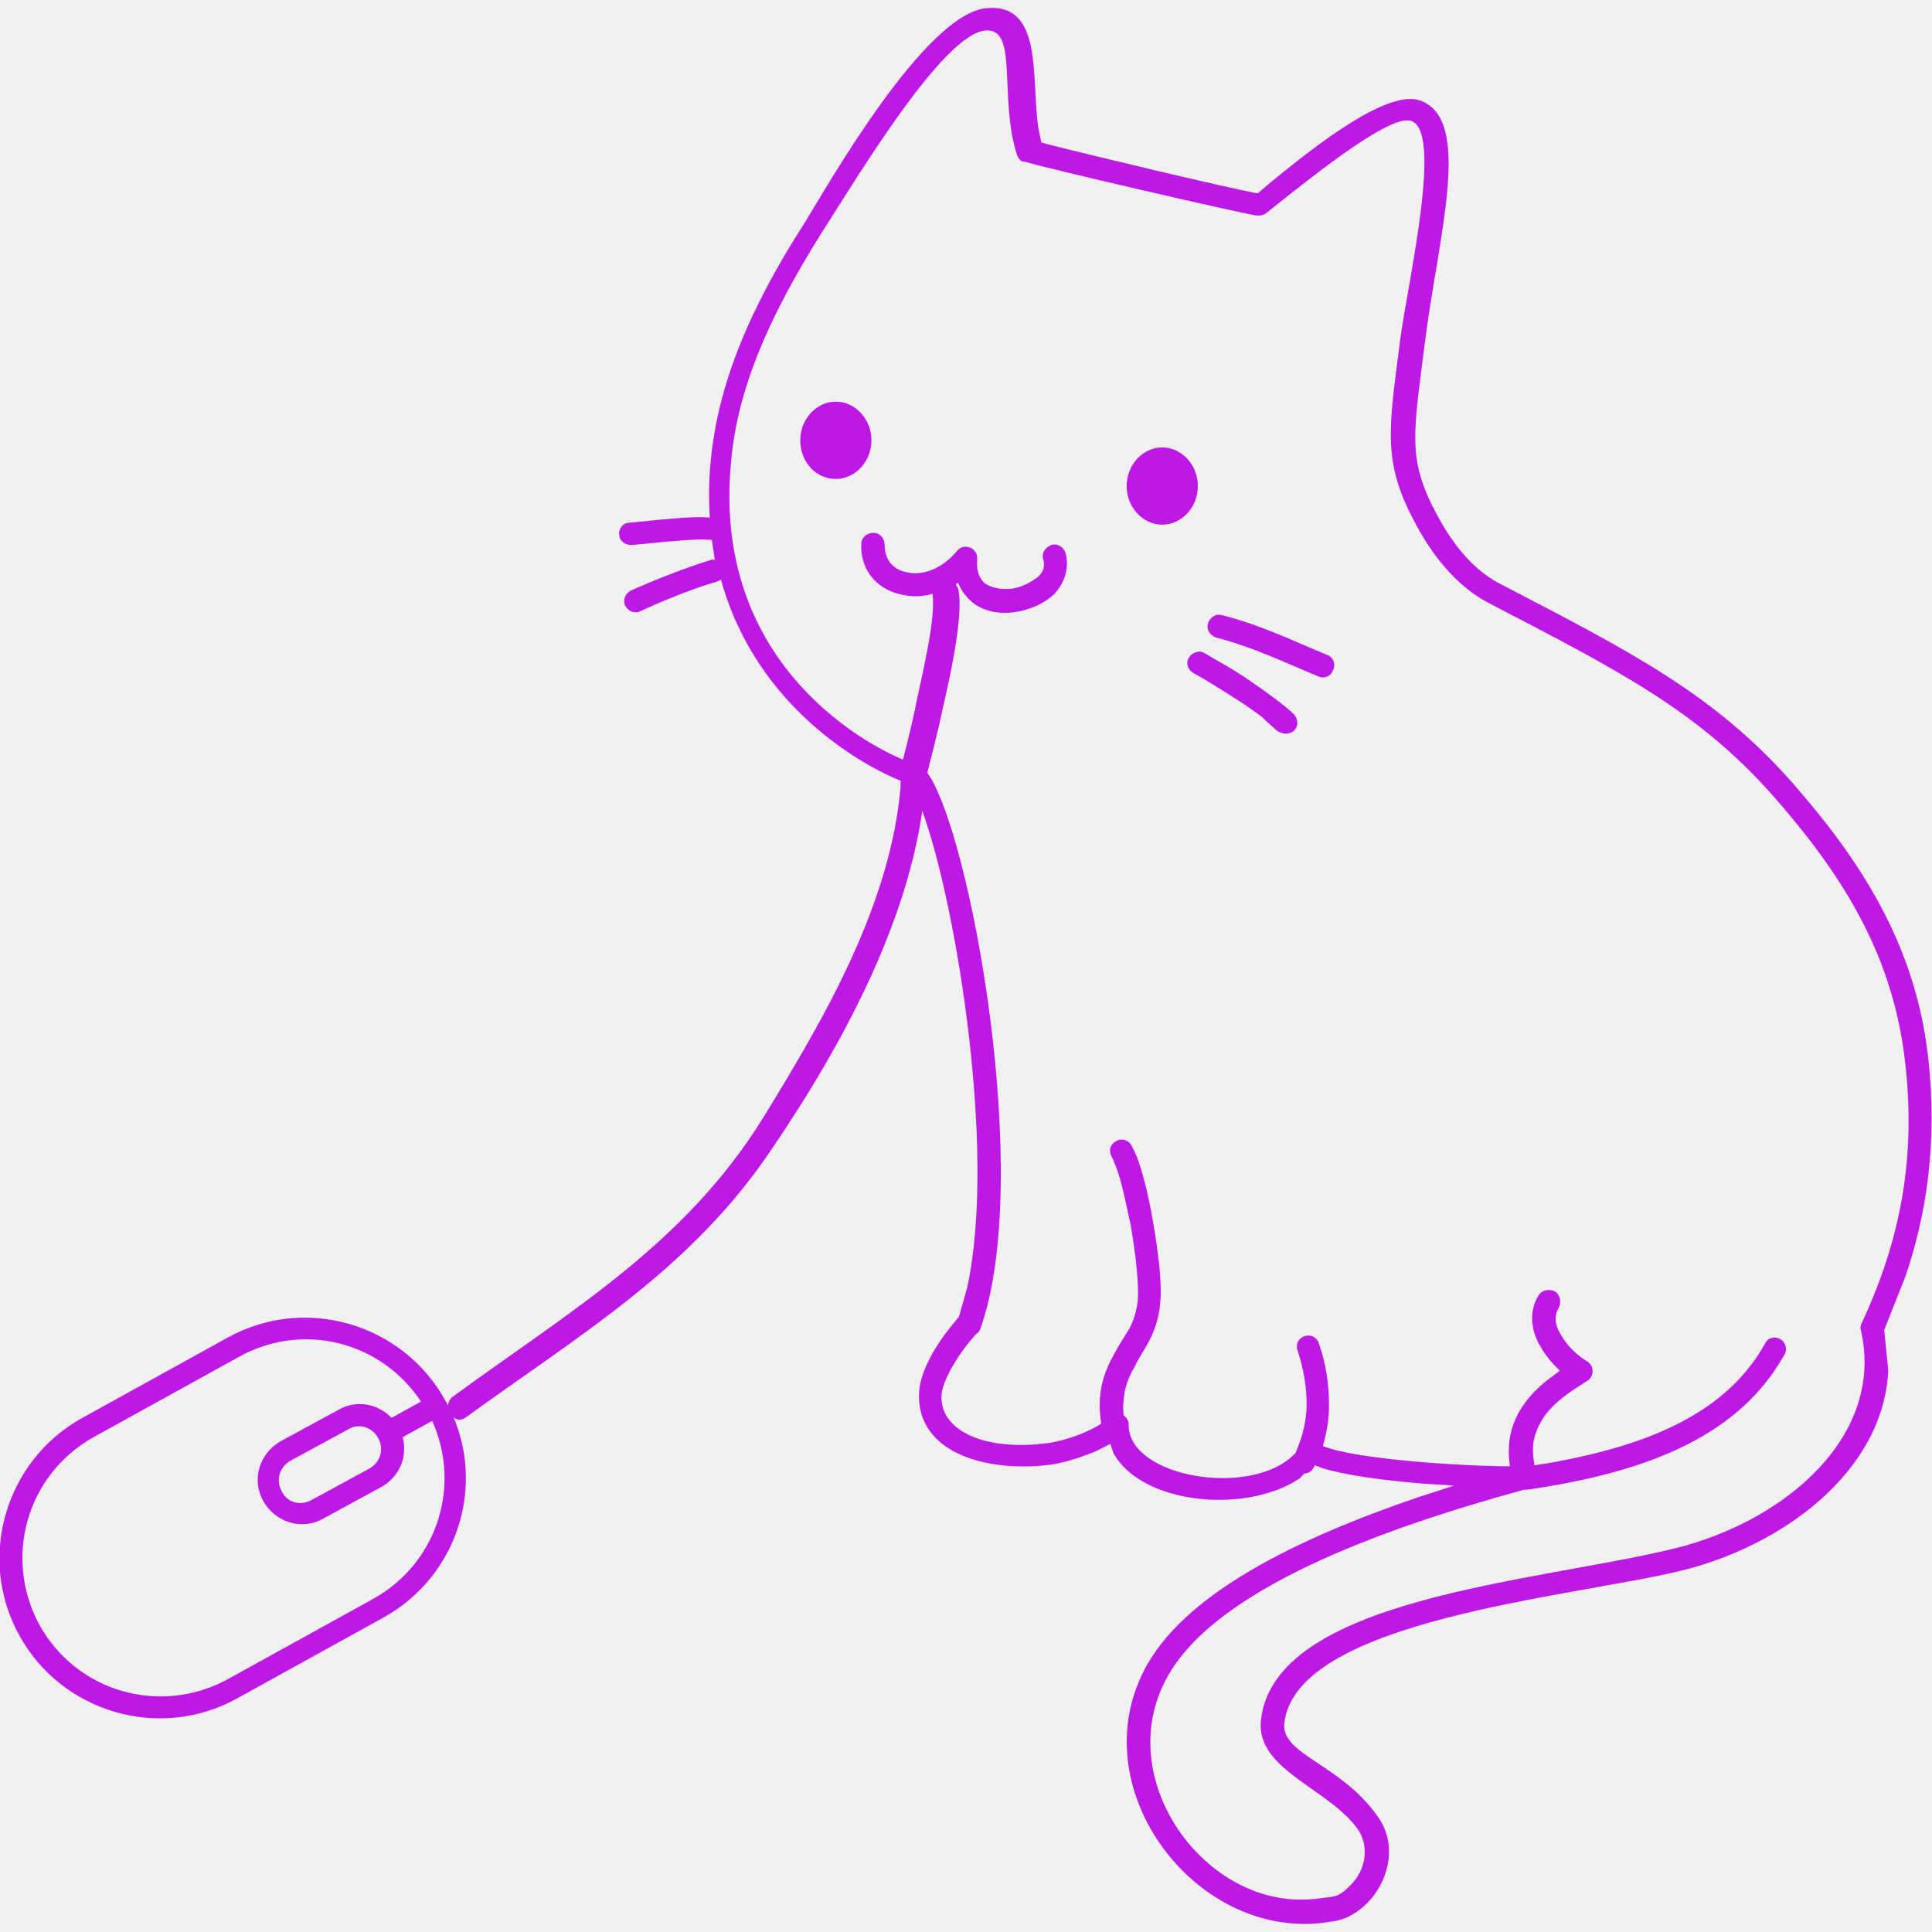
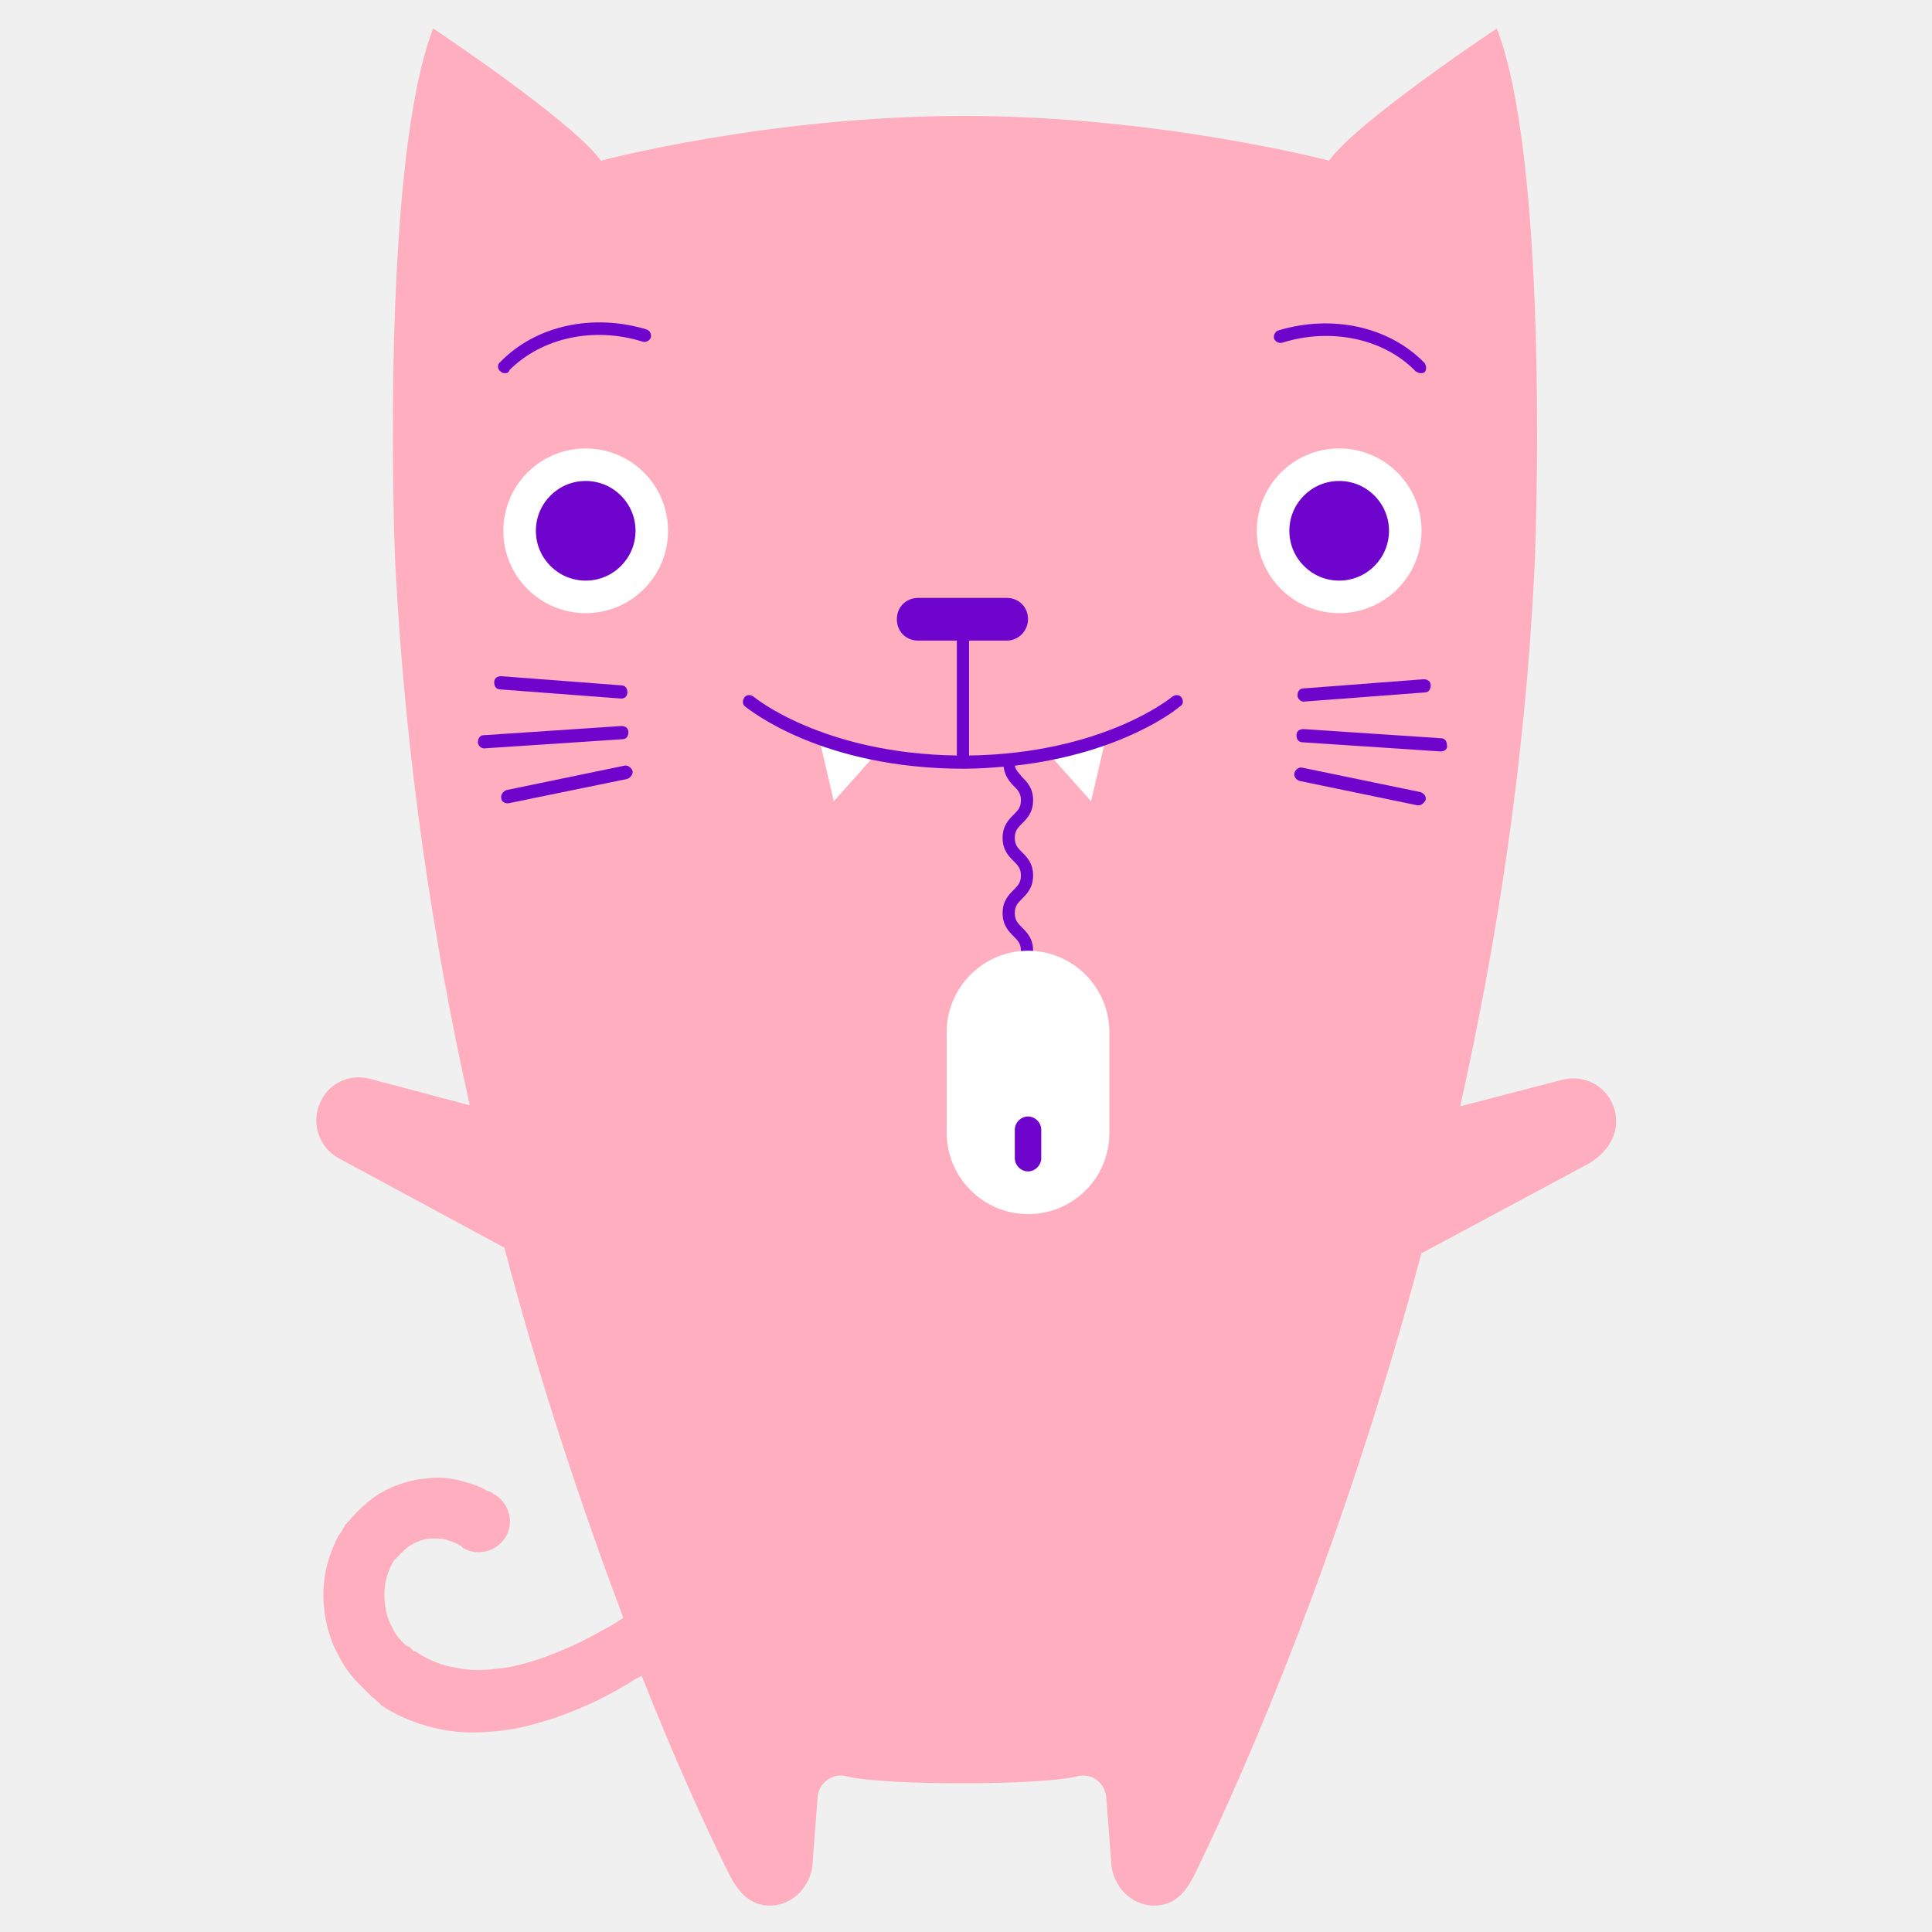
- <svg xmlns="http://www.w3.org/2000/svg" version="1.1" id="Layer_1" x="0px" y="0px" viewBox="-384 186 190 190" style="enable-background:new -384 186 190 190;" xml:space="preserve">
+ <svg xmlns="http://www.w3.org/2000/svg" version="1.1" id="Layer_1" x="0px" y="0px" viewBox="-416 290 190 190" style="enable-background:new -416 290 190 190;" xml:space="preserve">
  <style type="text/css">
- 	.st0{fill:#BD19E6;}
+ 	.st0{fill:#FFAEBF;}
+ 	.st1{fill:#FFFFFF;}
+ 	.st2{fill:#6F05CC;}
</style>
  <g>
-     <g transform="scale(1 -1)">
-       <g transform="translate(0 -75)">
+     <g>
+       <g>
+         <path class="st0" d="M-257.2,399.2c-0.6-2.3-2.9-3.6-5.2-3l-10,2.6c3.6-16.1,6.4-34,7.3-52.8c0.3-6,1.2-40.6-3.7-53.2     c0,0-13.7,9.1-16.5,13c0,0-16.7-4.4-35.9-4.4c-19.2,0-35.7,4.4-35.7,4.4c-2.8-3.9-16.5-13-16.5-13c-4.9,12.6-4,47.2-3.7,53.2     c1,18.8,3.7,36.6,7.3,52.7l-9.8-2.6c-1.9-0.5-3.9,0.3-4.8,2.1c-1.1,2.1-0.3,4.6,1.7,5.7l16.3,8.8c3.7,14,7.9,26.3,11.7,36.4     c-0.6,0.4-1.2,0.8-2,1.2c-0.9,0.5-1.8,1-2.9,1.5c-1.1,0.5-2.3,1-3.5,1.4c-1.3,0.4-2.6,0.8-4,0.9c-1.4,0.2-2.7,0.2-4.1-0.1     c-1.3-0.2-2.6-0.7-3.8-1.5l-0.2-0.1l-0.1,0l0,0l-0.1-0.1l-0.1-0.1c0,0-0.1-0.1-0.1-0.1l-0.1-0.1c0,0-0.1-0.1-0.2-0.1l-0.2-0.1     c-0.1-0.1-0.2-0.2-0.3-0.3c-0.4-0.4-0.8-0.9-1-1.4c-0.6-1-0.8-2.2-0.8-3.3c0-1.1,0.3-2.2,0.8-3.1c0.1-0.1,0.1-0.2,0.2-0.3     l0.1-0.1l0,0l0,0l0.2-0.2c0.1-0.1,0.1-0.1,0.2-0.2c0.1-0.1,0.1-0.2,0.2-0.2c0.3-0.3,0.6-0.6,1-0.8c0.7-0.4,1.4-0.6,2-0.6     c0.6,0,1.2,0,1.6,0.2c0.4,0.1,0.8,0.3,1,0.4c0.1,0.1,0.2,0.1,0.2,0.1c0.1,0,0.1,0.1,0.1,0.1l0.1,0.1c1.4,0.9,3.3,0.4,4.2-1     c0.9-1.4,0.4-3.3-1-4.2c0,0-0.1,0-0.2-0.1c-0.1-0.1-0.3-0.2-0.6-0.3c-0.5-0.3-1.2-0.6-2.3-0.9c-1-0.3-2.3-0.5-3.7-0.3     c-1.4,0.1-3.1,0.6-4.6,1.5c-0.8,0.5-1.5,1.1-2.2,1.8c-0.2,0.2-0.3,0.4-0.5,0.5c-0.1,0.2-0.3,0.4-0.5,0.6l-0.2,0.2l0,0.1l-0.1,0.1     l0,0l-0.1,0.2c-0.1,0.2-0.2,0.4-0.4,0.6c-0.9,1.7-1.5,3.7-1.5,5.8c0,2.1,0.5,4.3,1.6,6.2c0.5,1,1.2,1.9,2,2.7     c0.2,0.2,0.4,0.4,0.6,0.6c0.1,0.1,0.2,0.2,0.3,0.3c0.1,0.1,0.2,0.2,0.3,0.3l0.4,0.3c0.1,0.1,0.1,0.1,0.1,0.1l0.1,0.1l0.1,0.1     l0.1,0.1l0.1,0.1l0.3,0.2c1.7,1.1,3.7,1.8,5.7,2.2c2,0.4,4,0.3,5.8,0.1c1.8-0.2,3.5-0.7,5.1-1.2c1.5-0.5,2.9-1.1,4.2-1.7     c1.2-0.6,2.3-1.2,3.3-1.8c0.4-0.3,0.9-0.5,1.2-0.7c3.3,8.3,6.3,14.9,8.4,19.1c0.9,1.9,2.1,3.6,4.4,3.5c2.1-0.1,3.8-1.9,4-4     l0.5-6.6c0.1-1.5,1.5-2.5,2.9-2.1c3.6,0.9,19,0.9,22.6,0c1.4-0.4,2.8,0.6,2.9,2.1l0.5,6.6c0.2,2.1,1.9,3.9,4,4     c2.4,0.1,3.5-1.6,4.4-3.5c4.8-9.9,14.4-31.8,22.1-60.7c0,0,0,0,0.1,0l16.4-8.8C-257.6,403.1-256.7,401.2-257.2,399.2z" />
+       </g>
+       <g>
+         <circle class="st1" cx="-358.4" cy="342.2" r="8.1" />
+       </g>
+       <g>
+         <circle class="st2" cx="-358.4" cy="342.2" r="4.9" />
+       </g>
+       <g>
+         <circle class="st1" cx="-284.3" cy="342.2" r="8.1" />
+       </g>
+       <g>
+         <circle class="st2" cx="-284.3" cy="342.2" r="4.9" />
+       </g>
+       <g>
        <g>
-           <path marker-start="none" marker-end="none" class="st0" d="M-271.6-275.5c3.8,7.8,15.5,13.3,26.9,17.2l3.7,1.2l-3.1,0.2      c-3.7,0.3-7.5,0.8-9.8,1.5l-0.8,0.3c0-0.1,0-0.1-0.1-0.2c-0.2-0.4-0.5-0.6-0.9-0.6l-0.5-0.5c-5.2-3.5-15.5-2.6-18.3,2.5      l-0.3,0.9l-1.4-0.7c-1.4-0.6-3-1.1-4.2-1.3c-6.1-0.9-13.7,0.9-13.2,7.3c0.2,2,1.7,4.5,3,6.1l0.9,1.1l0.8,2.8      c3.1,14.1-1.5,40-4.7,47.7c-0.1-0.4-2.1,1-1.8,2.2c-3.5,1.4-14.2,7.1-17.7,19.8c-0.1-0.1-0.2-0.1-0.4-0.2      c-2.1-0.6-5.4-1.9-7.5-2.9c-0.6-0.3-1.2,0-1.5,0.5c-0.3,0.6,0,1.2,0.5,1.5c2.2,1,5.5,2.3,7.8,3c0.2,0.1,0.4,0.1,0.5,0      c-0.1,0.7-0.2,1.4-0.3,2c-1.1,0.1-2.3,0-3.6-0.1c-1.5-0.1-2.9-0.3-4.3-0.4c-0.6,0-1.2,0.4-1.2,1c-0.1,0.6,0.4,1.2,1,1.2      c1.3,0.1,2.8,0.3,4.3,0.4c1.2,0.1,2.4,0.2,3.6,0.1c-0.1,1.8-0.1,3.7,0.1,5.6c0.7,7.4,3.7,14.8,9.3,23.5      c2.1,3.4,11.7,20.4,17.8,21c5.6,0.5,4.4-6.7,5.1-11.7l0.3-1.5l0.7-0.2c4.3-1.1,17.7-4.3,20.5-4.8h0.1l1.3,1.1      c4.4,3.6,11.5,9.2,14.7,8c5.2-1.9,1.7-13.5,0.4-24c-1.1-8.8-1.7-11.2,1.1-16.5c1-1.9,3-5.3,6.3-7c12.7-6.6,21-10.8,28.7-19.5      c6.5-7.4,12.1-15.7,13.4-26.9c1-8.7-0.2-15.8-2.2-21.7l-2.1-5.3l0.4-4c-0.5-10-10.5-17.3-20.5-19.7c-10.8-2.6-37.8-4.8-38.9-15      c-0.3-3.1,5.7-4,9.3-9.3c1.9-2.8,0.9-6.5-1.4-8.6c-1.8-1.6-3-1.5-4.1-1.7C-266.4-301.6-277.4-287.2-271.6-275.5z M-254.3-297.7      c1.3,0.2,1.8,0,2.9,1.1c1.7,1.5,2.1,3.9,1,5.6c-2.8,4.1-10.1,5.9-9.6,10.8c1.3,12.1,27.1,13.6,40.6,16.9      c11.1,2.7,20.8,11.2,18.4,21.5c-0.1,0.2,0,0.5,0.1,0.7c3.1,6.7,5.6,15,4.2,26.1c-1.3,10.6-6.5,18.4-12.9,25.7      c-7.4,8.4-15.3,12.4-28,19c-4,2.1-6.3,6.1-7.3,8c-3.2,6-2.5,9.2-1.4,17.9c0.8,5.9,4.2,20.4,1.1,21.5c-1.9,0.7-8.6-4.5-14.2-9      c-0.2-0.2-0.5-0.3-0.8-0.3h-0.1h-0.1c-1.5,0.2-21.4,4.8-22.8,5.3h-0.1h-0.1c-0.3,0.1-0.5,0.4-0.6,0.7      c-1.8,5.7,0.2,12.5-3.1,12.2c-4.2-0.4-12.5-14.3-16.1-19.9c-5.4-8.6-8.3-15.6-8.9-22.5c-1.9-19.5,12.8-27.6,16.9-29.3      c0.5,1.9,1,4,1.4,6c0.5,2.3,1,4.6,1.3,6.5c0.3,2,0.3,3.3,0.2,3.8l0,0c-1-0.3-2-0.3-2.9-0.1c-2.3,0.4-4.2,2.2-4.1,5      c0,0.6,0.5,1.1,1.2,1.1c0.6,0,1.1-0.5,1.1-1.2c0-1.5,0.9-2.5,2.3-2.7c1.4-0.3,3.3,0.3,4.8,2.1c0.7,0.9,2.1,0.3,2-0.8      c-0.1-1.3,0.3-2,0.8-2.4c0.6-0.4,1.5-0.6,2.5-0.5s1.9,0.6,2.6,1.1c0.6,0.5,0.8,1.1,0.6,1.8c-0.2,0.6,0.2,1.2,0.8,1.4      c0.6,0.2,1.2-0.2,1.4-0.8c0.4-1.6-0.2-3.1-1.2-4.1c-1-0.9-2.4-1.5-3.8-1.7s-2.9,0-4.1,0.9c-0.6,0.5-1.1,1.1-1.4,1.8l-0.1,0.2      l-0.2-0.2l0,0c0.1-0.1,0.1-0.2,0.2-0.3c0.6-2.1-0.5-7.6-1.4-11.5c-0.5-2.4-1.1-4.7-1.6-6.7c4.2-5.8,10.5-40,5.2-54.7      c-0.1-0.2-0.1-0.3-0.3-0.4c-1.2-1.2-3.3-4.2-3.5-6c-0.3-3.5,4.1-5.7,10.6-4.8c1.9,0.3,4.1,1.2,5.1,1.9c-0.5,3.1,0.3,5.1,1.3,6.9      c0.5,0.9,1,1.7,1.5,2.5c0.4,0.8,0.7,1.7,0.8,2.8c0.1,1.6-0.2,4.4-0.7,7.3c-0.3,1.4-0.6,2.8-0.9,4s-0.7,2.2-1,2.8      s-0.1,1.2,0.5,1.5c0.5,0.3,1.2,0.1,1.5-0.5c0.9-1.6,1.6-4.6,2.1-7.5s0.9-6,0.7-7.9c-0.1-1.4-0.5-2.6-1-3.6s-1.1-1.8-1.5-2.7      c-0.5-0.8-0.8-1.6-1-2.5c-0.1-0.7-0.2-1.4-0.1-2.3c0.3-0.2,0.5-0.5,0.5-0.9c-0.1-5.2,12.2-7.3,16.4-2.8c0.7,1.6,1.1,3.2,1.1,4.8      c0,1.7-0.3,3.5-0.9,5.3c-0.2,0.6,0.1,1.2,0.7,1.4s1.2-0.1,1.4-0.7c0.7-2,1-4,1-6.1c0-1.3-0.2-2.6-0.6-4c3-1.3,13.7-2,18.4-2      c-0.4,2.4,0.2,4.4,1.3,6c0.7,1,1.5,1.8,2.4,2.5l1.2,0.9l-0.3,0.3c-0.6,0.6-1.1,1.2-1.5,1.9c-0.9,1.4-1.4,3.4-0.3,5.2      c0.3,0.5,1,0.7,1.6,0.4c0.5-0.3,0.7-1,0.4-1.6c-0.5-0.8-0.4-1.8,0.3-2.8c0.6-1.1,1.7-2,2.5-2.5c0.7-0.4,0.7-1.5,0-1.9      c-1.6-1-3.3-2.1-4.3-3.6c-0.7-1.1-1.2-2.3-1-3.9l0.1-0.8l1.3,0.2c11,1.9,17.9,5.5,21.4,11.8c0.3,0.6,1,0.7,1.5,0.4      s0.7-1,0.4-1.5c-4.3-7.7-12.8-11.5-25.3-13.3c-0.1,0-0.2,0-0.3,0c-13.9-3.8-31-9.9-35.4-19C-274.5-286.5-265-299.2-254.3-297.7z       M-258.5-182.8c-0.3,0.3-0.8,0.7-1.4,1.3c-0.7,0.5-1.5,1.1-2.3,1.6c-1.7,1.1-3.5,2.2-4.4,2.7c-0.6,0.3-0.8,1-0.5,1.5      s1,0.8,1.5,0.5c1-0.6,2.9-1.6,4.6-2.8c1.6-1.1,3.4-2.4,4.3-3.3c0.4-0.5,0.4-1.2-0.1-1.6C-257.3-183.3-258-183.2-258.5-182.8z       M-264.4-173.7c-0.6,0.2-1,0.8-0.8,1.4c0.2,0.6,0.8,1,1.4,0.8c3.9-1,6.9-2.5,10.3-3.9c0.6-0.2,0.9-0.9,0.6-1.5      c-0.2-0.6-0.9-0.9-1.5-0.6C-257.8-176.1-260.6-174.7-264.4-173.7z M-273.2-158.8c0,2.1,1.6,3.8,3.5,3.8s3.5-1.7,3.5-3.8      s-1.6-3.8-3.5-3.8C-271.6-162.6-273.2-160.9-273.2-158.8z M-305.3-154.3c0,2.1,1.6,3.8,3.5,3.8s3.5-1.7,3.5-3.8      s-1.6-3.8-3.5-3.8C-303.8-158.1-305.3-156.4-305.3-154.3z" />
+           <polygon class="st1" points="-335.4,362.8 -334,368.8 -329.9,364.2     " />
+         </g>
+         <g>
+           <polygon class="st1" points="-307.3,362.8 -308.7,368.8 -312.8,364.2     " />
+         </g>
+       </g>
+       <g>
+         <g>
+           <g>
+             <path class="st2" d="M-287.8,359c-0.3,0-0.6-0.3-0.6-0.6c0-0.4,0.2-0.7,0.6-0.7l11.8-0.9c0.4,0,0.7,0.2,0.7,0.6       c0,0.4-0.2,0.7-0.6,0.7L-287.8,359C-287.8,359-287.8,359-287.8,359z" />
+           </g>
+           <g>
+             <path class="st2" d="M-274.3,363.9C-274.3,363.9-274.3,363.9-274.3,363.9l-13.6-0.9c-0.4,0-0.6-0.3-0.6-0.7s0.3-0.6,0.7-0.6       l13.5,0.9c0.4,0,0.6,0.3,0.6,0.7C-273.6,363.6-273.9,363.9-274.3,363.9z" />
+           </g>
+           <g>
+             <path class="st2" d="M-276.5,369.2c0,0-0.1,0-0.1,0l-11.6-2.4c-0.3-0.1-0.6-0.4-0.5-0.8c0.1-0.3,0.4-0.6,0.8-0.5l11.6,2.4       c0.3,0.1,0.6,0.4,0.5,0.8C-276,369-276.2,369.2-276.5,369.2z" />
+           </g>
+         </g>
+         <g>
+           <g>
+             <path class="st2" d="M-354.9,358.7C-354.9,358.7-354.9,358.7-354.9,358.7l-11.9-0.9c-0.4,0-0.6-0.3-0.6-0.7       c0-0.4,0.3-0.6,0.7-0.6l11.8,0.9c0.4,0,0.6,0.3,0.6,0.7C-354.3,358.5-354.6,358.7-354.9,358.7z" />
+           </g>
+           <g>
+             <path class="st2" d="M-368.4,363.6c-0.3,0-0.6-0.3-0.6-0.6c0-0.4,0.2-0.7,0.6-0.7l13.5-0.9c0.4,0,0.7,0.2,0.7,0.6       c0,0.4-0.2,0.7-0.6,0.7L-368.4,363.6C-368.4,363.6-368.4,363.6-368.4,363.6z" />
+           </g>
+           <g>
+             <path class="st2" d="M-366.1,369c-0.3,0-0.6-0.2-0.6-0.5c-0.1-0.3,0.2-0.7,0.5-0.8l11.6-2.4c0.3-0.1,0.7,0.2,0.8,0.5       c0.1,0.3-0.2,0.7-0.5,0.8L-366,369C-366.1,369-366.1,369-366.1,369z" />
+           </g>
+         </g>
+       </g>
+       <g>
+         <g>
+           <path class="st2" d="M-366.4,326.7c-0.2,0-0.3-0.1-0.4-0.2c-0.3-0.2-0.3-0.7,0-0.9c3.5-3.6,9.1-4.8,14.4-3.2      c0.3,0.1,0.5,0.5,0.4,0.8c-0.1,0.3-0.5,0.5-0.8,0.4c-4.8-1.5-9.9-0.4-13.1,2.8C-366,326.7-366.2,326.7-366.4,326.7z" />
+         </g>
+         <g>
+           <path class="st2" d="M-276.3,326.7c-0.2,0-0.3-0.1-0.5-0.2c-3.1-3.2-8.3-4.3-13.1-2.8c-0.3,0.1-0.7-0.1-0.8-0.4      c-0.1-0.3,0.1-0.7,0.4-0.8c5.3-1.6,10.9-0.4,14.4,3.2c0.2,0.3,0.2,0.7,0,0.9C-276,326.7-276.2,326.7-276.3,326.7z" />
+         </g>
+       </g>
+       <g>
+         <path class="st2" d="M-317,353h-8.7c-1.2,0-2.1-0.9-2.1-2.1l0,0c0-1.2,0.9-2.1,2.1-2.1h8.7c1.2,0,2.1,0.9,2.1,2.1l0,0     C-314.9,352-315.8,353-317,353z" />
+       </g>
+       <path class="st2" d="M-299.8,358.6c-0.2-0.3-0.6-0.3-0.9-0.1c-0.1,0.1-6.8,5.6-20,5.8v-13.5c0-0.4-0.3-0.6-0.6-0.6    s-0.6,0.3-0.6,0.6v13.5c-13.2-0.2-19.9-5.7-20-5.8c-0.3-0.2-0.7-0.2-0.9,0.1c-0.2,0.3-0.2,0.7,0.1,0.9c0.3,0.2,7.4,6.1,21.5,6.1    c1.4,0,2.7-0.1,3.9-0.2c0.1,0.9,0.6,1.5,1,1.9c0.4,0.4,0.7,0.7,0.7,1.4c0,0.7-0.3,1-0.7,1.4c-0.5,0.5-1.1,1.1-1.1,2.3    c0,1.2,0.6,1.8,1.1,2.3c0.4,0.4,0.7,0.7,0.7,1.4c0,0.7-0.3,1-0.7,1.4c-0.5,0.5-1.1,1.1-1.1,2.3c0,1.2,0.6,1.8,1.1,2.3    c0.4,0.4,0.7,0.7,0.7,1.4c0,0.4,0.3,0.6,0.6,0.6c0.4,0,0.6-0.3,0.6-0.6c0-1.2-0.6-1.8-1.1-2.3c-0.4-0.4-0.7-0.7-0.7-1.4    c0-0.7,0.3-1,0.7-1.4c0.5-0.5,1.1-1.1,1.1-2.3c0-1.2-0.6-1.8-1.1-2.3c-0.4-0.4-0.7-0.7-0.7-1.4c0-0.7,0.3-1,0.7-1.4    c0.5-0.5,1.1-1.1,1.1-2.3c0-1.2-0.6-1.8-1.1-2.3c-0.3-0.4-0.6-0.6-0.7-1.1c10.6-1.2,16-5.6,16.2-5.8    C-299.6,359.3-299.6,358.9-299.8,358.6z" />
+       <g>
+         <g>
+           <g>
+             <path class="st1" d="M-314.9,409.4L-314.9,409.4c-4.4,0-8-3.6-8-8v-9.9c0-4.4,3.6-8,8-8h0c4.4,0,8,3.6,8,8v9.9       C-306.9,405.9-310.5,409.4-314.9,409.4z" />
+           </g>
+         </g>
+         <g>
+           <g>
+             <path class="st2" d="M-314.9,405.2c-0.7,0-1.3-0.6-1.3-1.3v-2.8c0-0.7,0.6-1.3,1.3-1.3c0.7,0,1.3,0.6,1.3,1.3v2.8       C-313.6,404.6-314.2,405.2-314.9,405.2z" />
+           </g>
        </g>
      </g>
    </g>
-     <g>
-       <g>
-         <path class="st0" d="M-295.4,263c-0.9,11.8-7.5,23.1-13.6,33c-7.7,12.4-18.9,18.9-30.4,27.3c-1.3,0.9,0,3,1.2,2.1     c11.3-8.2,22.2-14.6,30.1-26.4c7-10.3,14.1-23.3,15.1-35.9C-292.9,261.4-295.3,261.4-295.4,263L-295.4,263z" />
-       </g>
-     </g>
-     <g transform="translate(0,-952.3622)">
-       <path class="st0" d="M-340.2,1276.1c-4.2-7.6-13.8-10.4-21.4-6.2l-14.3,7.9c-7.6,4.2-10.4,13.8-6.2,21.4    c4.2,7.6,13.8,10.4,21.4,6.2l14.3-7.9C-338.7,1293.3-335.9,1283.7-340.2,1276.1z M-342.6,1276.2l-2.9,1.6    c-1.3-1.4-3.5-1.8-5.2-0.8l-5.7,3.1c-2.1,1.2-2.9,3.8-1.7,5.9c1.2,2.1,3.8,2.9,5.9,1.7l5.7-3.1c1.8-1,2.6-3,2.1-4.9l2.9-1.6    c2.9,6.4,0.5,14-5.8,17.5l-14.3,7.9c-6.6,3.6-14.8,1.3-18.5-5.3c-3.6-6.6-1.3-14.8,5.3-18.5l14.3-7.9    C-354.2,1268.3-346.5,1270.3-342.6,1276.2z M-346.8,1279.8c0.6,1.1,0.2,2.4-0.9,3l-5.7,3.1c-1.1,0.6-2.4,0.2-2.9-0.9    c-0.6-1.1-0.2-2.4,0.9-3l5.7-3.1C-348.7,1278.3-347.4,1278.7-346.8,1279.8z" />
-     </g>
  </g>
</svg>
